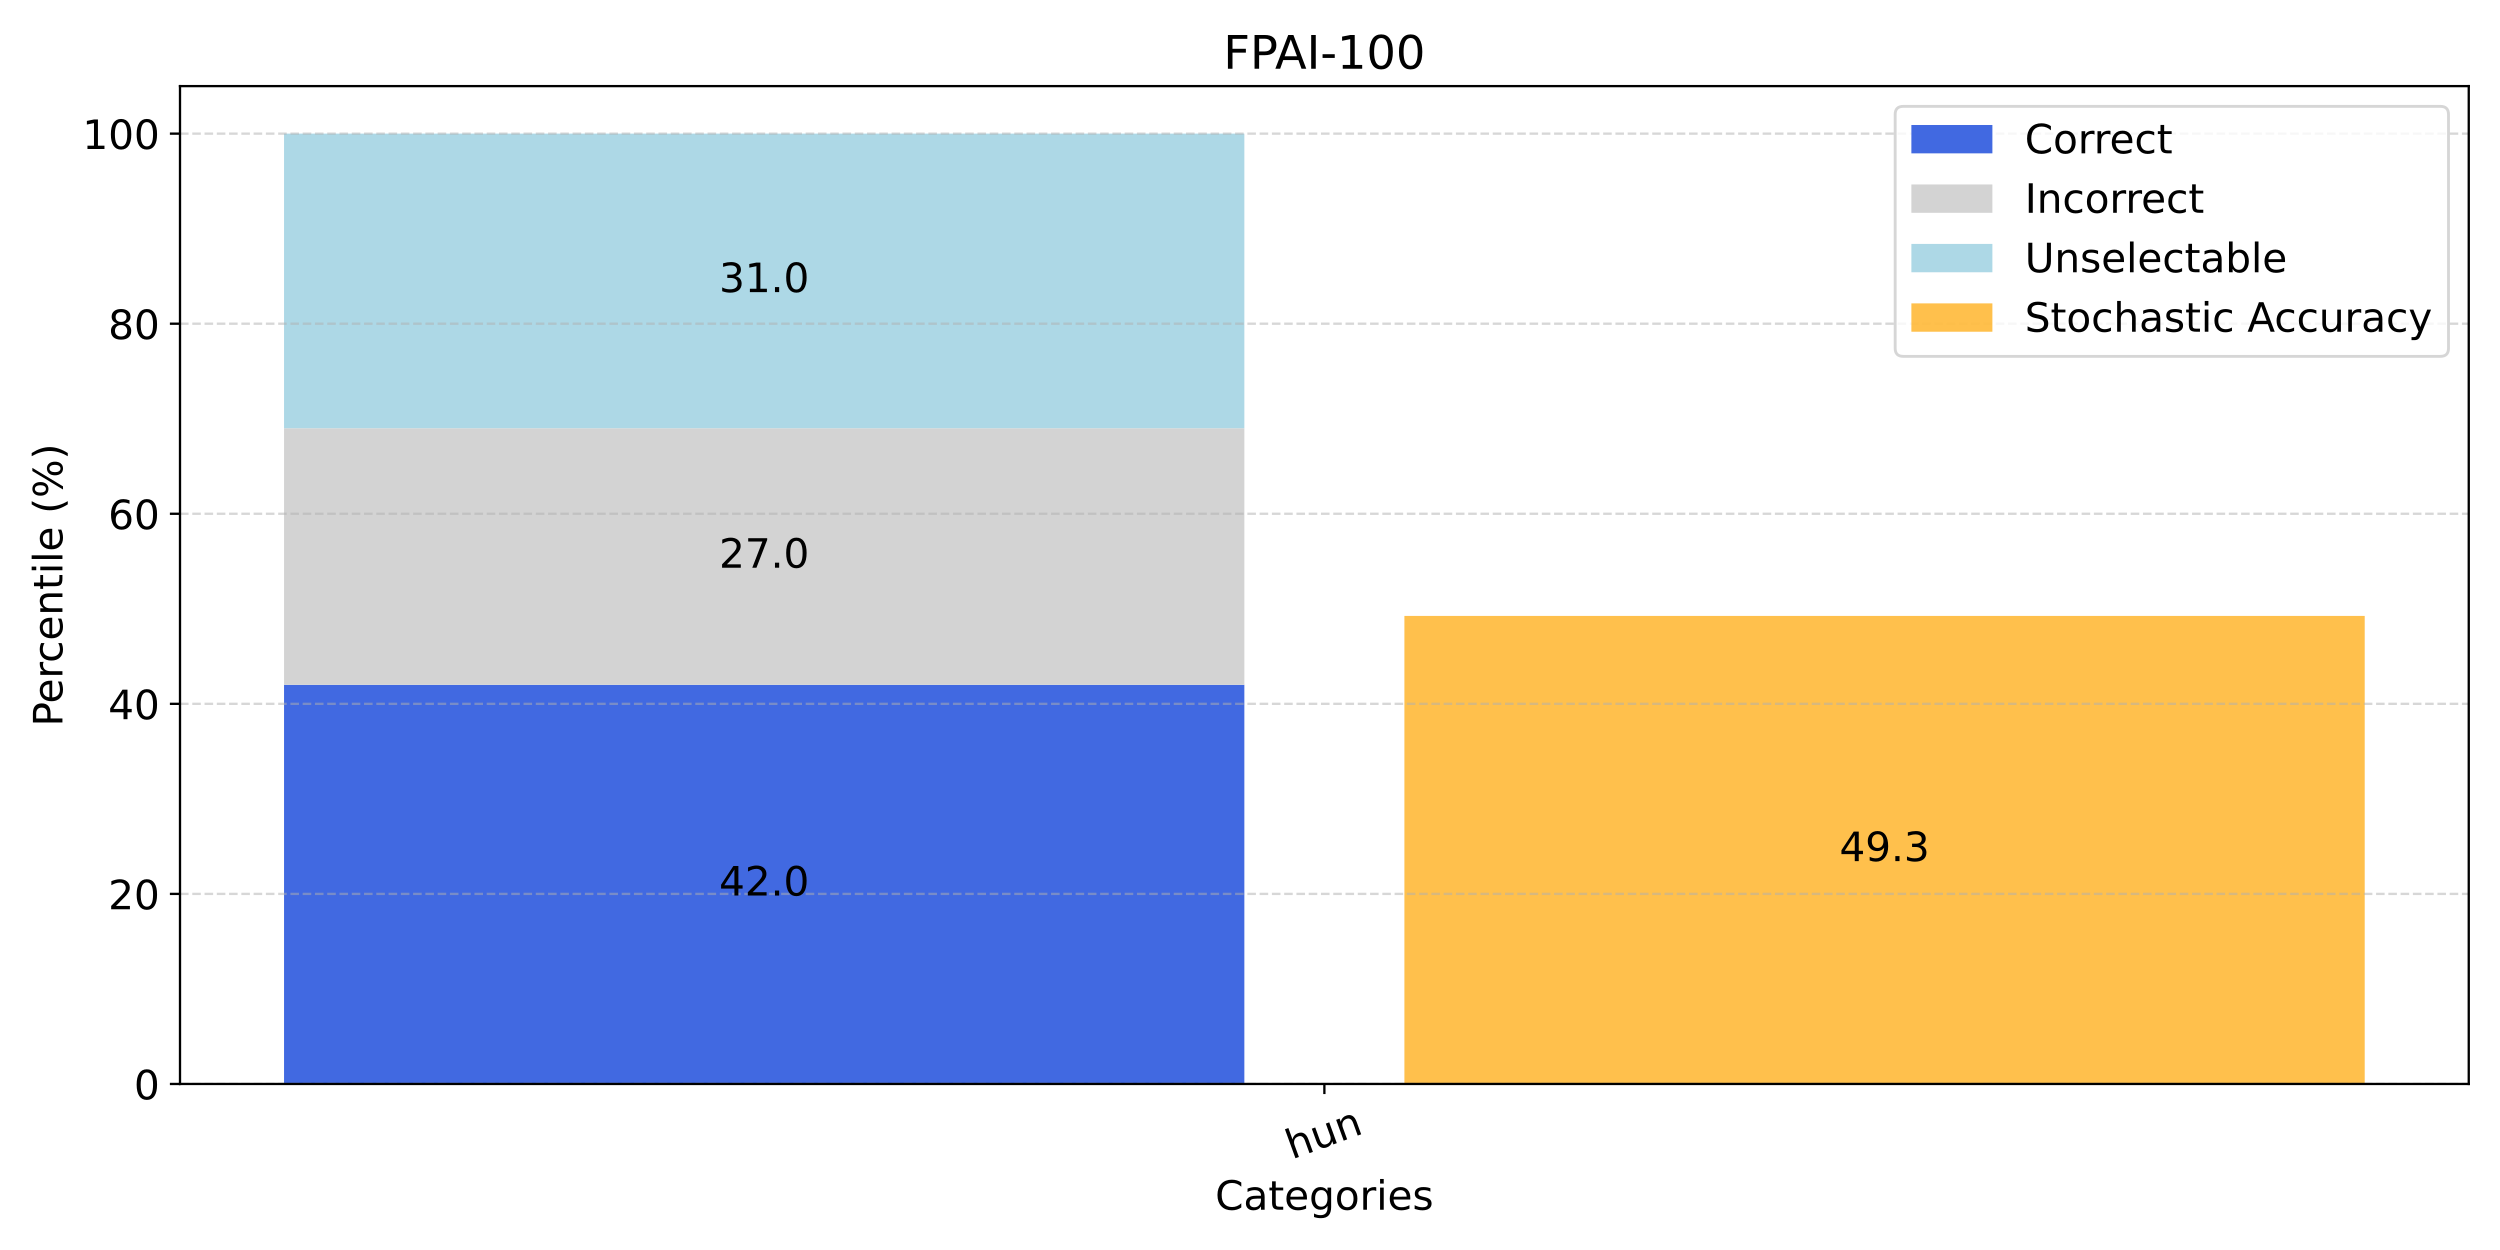
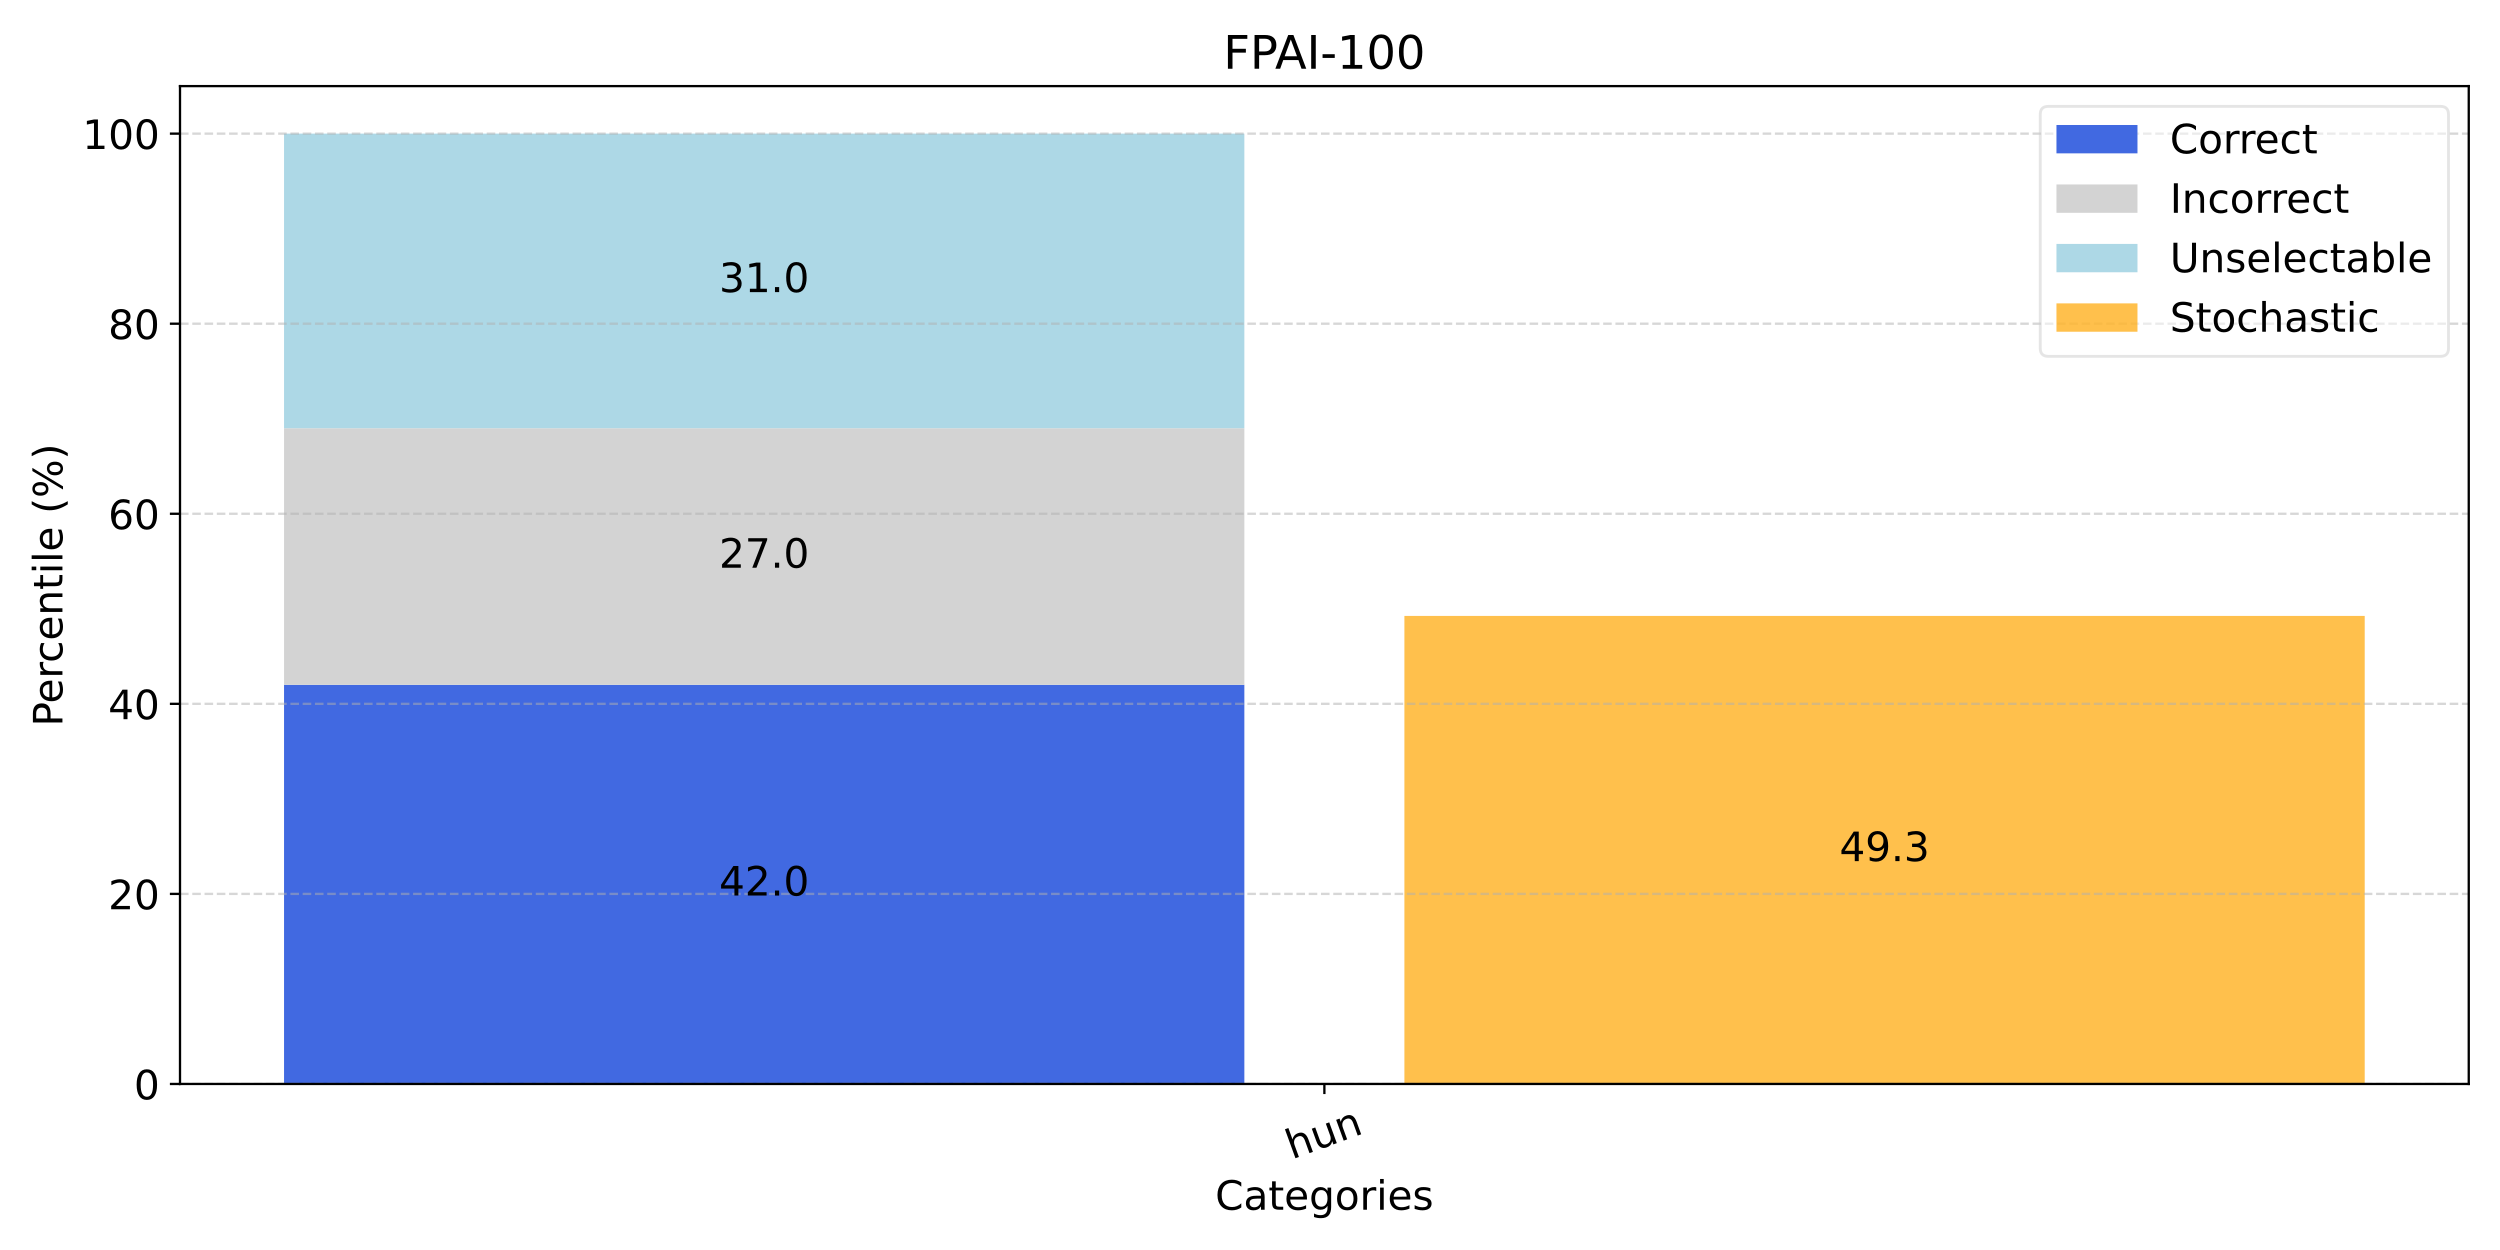
<svg xmlns="http://www.w3.org/2000/svg" xmlns:xlink="http://www.w3.org/1999/xlink" width="864pt" height="432pt" viewBox="0 0 864 432" version="1.1">
  <defs>
    <style type="text/css">*{stroke-linejoin: round; stroke-linecap: butt}</style>
  </defs>
  <g id="figure_1">
    <g id="patch_1">
      <path d="M 0 432  L 864 432  L 864 0  L 0 0  z " style="fill: #ffffff" />
    </g>
    <g id="axes_1">
      <g id="patch_2">
        <path d="M 62.21 374.615  L 853.2 374.615  L 853.2 29.76  L 62.21 29.76  z " style="fill: #ffffff" />
      </g>
      <g id="patch_3">
-         <path d="M 98.164 374.615  L 430.048 374.615  L 430.048 236.673  L 98.164 236.673  z " clip-path="url(#pff3a3f8da5)" style="fill: #4169e1" />
+         <path d="M 98.164 374.615  L 430.048 374.615  L 430.048 236.673  L 98.164 236.673  z " clip-path="url(#p71f0f133d3)" style="fill: #4169e1" />
      </g>
      <g id="patch_4">
-         <path d="M 98.164 236.673  L 430.048 236.673  L 430.048 147.996  L 98.164 147.996  z " clip-path="url(#pff3a3f8da5)" style="fill: #d3d3d3" />
+         <path d="M 98.164 236.673  L 430.048 236.673  L 430.048 147.996  L 98.164 147.996  z " clip-path="url(#p71f0f133d3)" style="fill: #d3d3d3" />
      </g>
      <g id="patch_5">
-         <path d="M 98.164 147.996  L 430.048 147.996  L 430.048 46.182  L 98.164 46.182  z " clip-path="url(#pff3a3f8da5)" style="fill: #add8e6" />
+         <path d="M 98.164 147.996  L 430.048 147.996  L 430.048 46.182  L 98.164 46.182  z " clip-path="url(#p71f0f133d3)" style="fill: #add8e6" />
      </g>
      <g id="patch_6">
-         <path d="M 485.362 374.615  L 817.246 374.615  L 817.246 212.862  L 485.362 212.862  z " clip-path="url(#pff3a3f8da5)" style="fill: #ffa500; opacity: 0.7" />
+         <path d="M 485.362 374.615  L 817.246 374.615  L 817.246 212.862  L 485.362 212.862  z " clip-path="url(#p71f0f133d3)" style="fill: #ffa500; opacity: 0.7" />
      </g>
      <g id="matplotlib.axis_1">
        <g id="xtick_1">
          <g id="line2d_1">
            <defs>
-               <path id="mecb5c0db7b" d="M 0 0  L 0 3.5  " style="stroke: #000000; stroke-width: 0.8" />
-             </defs>
-             <g>
-               <use xlink:href="#mecb5c0db7b" x="457.705" y="374.615" style="stroke: #000000; stroke-width: 0.8" />
+               <path id="m576efac4c4" d="M 0 0  L 0 3.5  " style="stroke: #000000; stroke-width: 0.8" />
+             </defs>
+             <g>
+               <use xlink:href="#m576efac4c4" x="457.705" y="374.615" style="stroke: #000000; stroke-width: 0.8" />
            </g>
          </g>
          <g id="text_1">
            <g transform="translate(446.5201 400.7151) rotate(-20) scale(0.14 -0.14)">
              <defs>
                <path id="DejaVuSans-68" d="M 3513 2113  L 3513 0  L 2938 0  L 2938 2094  Q 2938 2591 2744 2837  Q 2550 3084 2163 3084  Q 1697 3084 1428 2787  Q 1159 2491 1159 1978  L 1159 0  L 581 0  L 581 4863  L 1159 4863  L 1159 2956  Q 1366 3272 1645 3428  Q 1925 3584 2291 3584  Q 2894 3584 3203 3211  Q 3513 2838 3513 2113  z " transform="scale(0.015625)" />
                <path id="DejaVuSans-75" d="M 544 1381  L 544 3500  L 1119 3500  L 1119 1403  Q 1119 906 1312 657  Q 1506 409 1894 409  Q 2359 409 2629 706  Q 2900 1003 2900 1516  L 2900 3500  L 3475 3500  L 3475 0  L 2900 0  L 2900 538  Q 2691 219 2414 64  Q 2138 -91 1772 -91  Q 1169 -91 856 284  Q 544 659 544 1381  z M 1991 3584  L 1991 3584  z " transform="scale(0.015625)" />
                <path id="DejaVuSans-6e" d="M 3513 2113  L 3513 0  L 2938 0  L 2938 2094  Q 2938 2591 2744 2837  Q 2550 3084 2163 3084  Q 1697 3084 1428 2787  Q 1159 2491 1159 1978  L 1159 0  L 581 0  L 581 3500  L 1159 3500  L 1159 2956  Q 1366 3272 1645 3428  Q 1925 3584 2291 3584  Q 2894 3584 3203 3211  Q 3513 2838 3513 2113  z " transform="scale(0.015625)" />
              </defs>
              <use xlink:href="#DejaVuSans-68" />
              <use xlink:href="#DejaVuSans-75" transform="translate(63.37891 0)" />
              <use xlink:href="#DejaVuSans-6e" transform="translate(126.7578 0)" />
            </g>
          </g>
        </g>
        <g id="text_2">
          <g transform="translate(419.9728 418.0889) scale(0.14 -0.14)">
            <defs>
              <path id="DejaVuSans-43" d="M 4122 4306  L 4122 3641  Q 3803 3938 3442 4084  Q 3081 4231 2675 4231  Q 1875 4231 1450 3742  Q 1025 3253 1025 2328  Q 1025 1406 1450 917  Q 1875 428 2675 428  Q 3081 428 3442 575  Q 3803 722 4122 1019  L 4122 359  Q 3791 134 3420 21  Q 3050 -91 2638 -91  Q 1578 -91 968 557  Q 359 1206 359 2328  Q 359 3453 968 4101  Q 1578 4750 2638 4750  Q 3056 4750 3426 4639  Q 3797 4528 4122 4306  z " transform="scale(0.015625)" />
              <path id="DejaVuSans-61" d="M 2194 1759  Q 1497 1759 1228 1600  Q 959 1441 959 1056  Q 959 750 1161 570  Q 1363 391 1709 391  Q 2188 391 2477 730  Q 2766 1069 2766 1631  L 2766 1759  L 2194 1759  z M 3341 1997  L 3341 0  L 2766 0  L 2766 531  Q 2569 213 2275 61  Q 1981 -91 1556 -91  Q 1019 -91 701 211  Q 384 513 384 1019  Q 384 1609 779 1909  Q 1175 2209 1959 2209  L 2766 2209  L 2766 2266  Q 2766 2663 2505 2880  Q 2244 3097 1772 3097  Q 1472 3097 1187 3025  Q 903 2953 641 2809  L 641 3341  Q 956 3463 1253 3523  Q 1550 3584 1831 3584  Q 2591 3584 2966 3190  Q 3341 2797 3341 1997  z " transform="scale(0.015625)" />
              <path id="DejaVuSans-74" d="M 1172 4494  L 1172 3500  L 2356 3500  L 2356 3053  L 1172 3053  L 1172 1153  Q 1172 725 1289 603  Q 1406 481 1766 481  L 2356 481  L 2356 0  L 1766 0  Q 1100 0 847 248  Q 594 497 594 1153  L 594 3053  L 172 3053  L 172 3500  L 594 3500  L 594 4494  L 1172 4494  z " transform="scale(0.015625)" />
              <path id="DejaVuSans-65" d="M 3597 1894  L 3597 1613  L 953 1613  Q 991 1019 1311 708  Q 1631 397 2203 397  Q 2534 397 2845 478  Q 3156 559 3463 722  L 3463 178  Q 3153 47 2828 -22  Q 2503 -91 2169 -91  Q 1331 -91 842 396  Q 353 884 353 1716  Q 353 2575 817 3079  Q 1281 3584 2069 3584  Q 2775 3584 3186 3129  Q 3597 2675 3597 1894  z M 3022 2063  Q 3016 2534 2758 2815  Q 2500 3097 2075 3097  Q 1594 3097 1305 2825  Q 1016 2553 972 2059  L 3022 2063  z " transform="scale(0.015625)" />
              <path id="DejaVuSans-67" d="M 2906 1791  Q 2906 2416 2648 2759  Q 2391 3103 1925 3103  Q 1463 3103 1205 2759  Q 947 2416 947 1791  Q 947 1169 1205 825  Q 1463 481 1925 481  Q 2391 481 2648 825  Q 2906 1169 2906 1791  z M 3481 434  Q 3481 -459 3084 -895  Q 2688 -1331 1869 -1331  Q 1566 -1331 1297 -1286  Q 1028 -1241 775 -1147  L 775 -588  Q 1028 -725 1275 -790  Q 1522 -856 1778 -856  Q 2344 -856 2625 -561  Q 2906 -266 2906 331  L 2906 616  Q 2728 306 2450 153  Q 2172 0 1784 0  Q 1141 0 747 490  Q 353 981 353 1791  Q 353 2603 747 3093  Q 1141 3584 1784 3584  Q 2172 3584 2450 3431  Q 2728 3278 2906 2969  L 2906 3500  L 3481 3500  L 3481 434  z " transform="scale(0.015625)" />
              <path id="DejaVuSans-6f" d="M 1959 3097  Q 1497 3097 1228 2736  Q 959 2375 959 1747  Q 959 1119 1226 758  Q 1494 397 1959 397  Q 2419 397 2687 759  Q 2956 1122 2956 1747  Q 2956 2369 2687 2733  Q 2419 3097 1959 3097  z M 1959 3584  Q 2709 3584 3137 3096  Q 3566 2609 3566 1747  Q 3566 888 3137 398  Q 2709 -91 1959 -91  Q 1206 -91 779 398  Q 353 888 353 1747  Q 353 2609 779 3096  Q 1206 3584 1959 3584  z " transform="scale(0.015625)" />
              <path id="DejaVuSans-72" d="M 2631 2963  Q 2534 3019 2420 3045  Q 2306 3072 2169 3072  Q 1681 3072 1420 2755  Q 1159 2438 1159 1844  L 1159 0  L 581 0  L 581 3500  L 1159 3500  L 1159 2956  Q 1341 3275 1631 3429  Q 1922 3584 2338 3584  Q 2397 3584 2469 3576  Q 2541 3569 2628 3553  L 2631 2963  z " transform="scale(0.015625)" />
              <path id="DejaVuSans-69" d="M 603 3500  L 1178 3500  L 1178 0  L 603 0  L 603 3500  z M 603 4863  L 1178 4863  L 1178 4134  L 603 4134  L 603 4863  z " transform="scale(0.015625)" />
              <path id="DejaVuSans-73" d="M 2834 3397  L 2834 2853  Q 2591 2978 2328 3040  Q 2066 3103 1784 3103  Q 1356 3103 1142 2972  Q 928 2841 928 2578  Q 928 2378 1081 2264  Q 1234 2150 1697 2047  L 1894 2003  Q 2506 1872 2764 1633  Q 3022 1394 3022 966  Q 3022 478 2636 193  Q 2250 -91 1575 -91  Q 1294 -91 989 -36  Q 684 19 347 128  L 347 722  Q 666 556 975 473  Q 1284 391 1588 391  Q 1994 391 2212 530  Q 2431 669 2431 922  Q 2431 1156 2273 1281  Q 2116 1406 1581 1522  L 1381 1569  Q 847 1681 609 1914  Q 372 2147 372 2553  Q 372 3047 722 3315  Q 1072 3584 1716 3584  Q 2034 3584 2315 3537  Q 2597 3491 2834 3397  z " transform="scale(0.015625)" />
            </defs>
            <use xlink:href="#DejaVuSans-43" />
            <use xlink:href="#DejaVuSans-61" transform="translate(69.82422 0)" />
            <use xlink:href="#DejaVuSans-74" transform="translate(131.1035 0)" />
            <use xlink:href="#DejaVuSans-65" transform="translate(170.3125 0)" />
            <use xlink:href="#DejaVuSans-67" transform="translate(231.8359 0)" />
            <use xlink:href="#DejaVuSans-6f" transform="translate(295.3125 0)" />
            <use xlink:href="#DejaVuSans-72" transform="translate(356.4941 0)" />
            <use xlink:href="#DejaVuSans-69" transform="translate(397.6074 0)" />
            <use xlink:href="#DejaVuSans-65" transform="translate(425.3906 0)" />
            <use xlink:href="#DejaVuSans-73" transform="translate(486.9141 0)" />
          </g>
        </g>
      </g>
      <g id="matplotlib.axis_2">
        <g id="ytick_1">
          <g id="line2d_2">
-             <path d="M 62.21 374.615  L 853.2 374.615  " clip-path="url(#pff3a3f8da5)" style="fill: none; stroke-dasharray: 2.96,1.28; stroke-dashoffset: 0; stroke: #b0b0b0; stroke-opacity: 0.5; stroke-width: 0.8" />
+             <path d="M 62.21 374.615  L 853.2 374.615  " clip-path="url(#p71f0f133d3)" style="fill: none; stroke-dasharray: 2.96,1.28; stroke-dashoffset: 0; stroke: #b0b0b0; stroke-opacity: 0.5; stroke-width: 0.8" />
          </g>
          <g id="line2d_3">
            <defs>
-               <path id="m764661f6a4" d="M 0 0  L -3.5 0  " style="stroke: #000000; stroke-width: 0.8" />
-             </defs>
-             <g>
-               <use xlink:href="#m764661f6a4" x="62.21" y="374.615" style="stroke: #000000; stroke-width: 0.8" />
+               <path id="m0d8a60cf98" d="M 0 0  L -3.5 0  " style="stroke: #000000; stroke-width: 0.8" />
+             </defs>
+             <g>
+               <use xlink:href="#m0d8a60cf98" x="62.21" y="374.615" style="stroke: #000000; stroke-width: 0.8" />
            </g>
          </g>
          <g id="text_3">
            <g transform="translate(46.3025 379.9341) scale(0.14 -0.14)">
              <defs>
                <path id="DejaVuSans-30" d="M 2034 4250  Q 1547 4250 1301 3770  Q 1056 3291 1056 2328  Q 1056 1369 1301 889  Q 1547 409 2034 409  Q 2525 409 2770 889  Q 3016 1369 3016 2328  Q 3016 3291 2770 3770  Q 2525 4250 2034 4250  z M 2034 4750  Q 2819 4750 3233 4129  Q 3647 3509 3647 2328  Q 3647 1150 3233 529  Q 2819 -91 2034 -91  Q 1250 -91 836 529  Q 422 1150 422 2328  Q 422 3509 836 4129  Q 1250 4750 2034 4750  z " transform="scale(0.015625)" />
              </defs>
              <use xlink:href="#DejaVuSans-30" />
            </g>
          </g>
        </g>
        <g id="ytick_2">
          <g id="line2d_4">
-             <path d="M 62.21 308.928  L 853.2 308.928  " clip-path="url(#pff3a3f8da5)" style="fill: none; stroke-dasharray: 2.96,1.28; stroke-dashoffset: 0; stroke: #b0b0b0; stroke-opacity: 0.5; stroke-width: 0.8" />
+             <path d="M 62.21 308.928  L 853.2 308.928  " clip-path="url(#p71f0f133d3)" style="fill: none; stroke-dasharray: 2.96,1.28; stroke-dashoffset: 0; stroke: #b0b0b0; stroke-opacity: 0.5; stroke-width: 0.8" />
          </g>
          <g id="line2d_5">
            <g>
-               <use xlink:href="#m764661f6a4" x="62.21" y="308.928" style="stroke: #000000; stroke-width: 0.8" />
+               <use xlink:href="#m0d8a60cf98" x="62.21" y="308.928" style="stroke: #000000; stroke-width: 0.8" />
            </g>
          </g>
          <g id="text_4">
            <g transform="translate(37.395 314.2474) scale(0.14 -0.14)">
              <defs>
                <path id="DejaVuSans-32" d="M 1228 531  L 3431 531  L 3431 0  L 469 0  L 469 531  Q 828 903 1448 1529  Q 2069 2156 2228 2338  Q 2531 2678 2651 2914  Q 2772 3150 2772 3378  Q 2772 3750 2511 3984  Q 2250 4219 1831 4219  Q 1534 4219 1204 4116  Q 875 4013 500 3803  L 500 4441  Q 881 4594 1212 4672  Q 1544 4750 1819 4750  Q 2544 4750 2975 4387  Q 3406 4025 3406 3419  Q 3406 3131 3298 2873  Q 3191 2616 2906 2266  Q 2828 2175 2409 1742  Q 1991 1309 1228 531  z " transform="scale(0.015625)" />
              </defs>
              <use xlink:href="#DejaVuSans-32" />
              <use xlink:href="#DejaVuSans-30" transform="translate(63.62305 0)" />
            </g>
          </g>
        </g>
        <g id="ytick_3">
          <g id="line2d_6">
-             <path d="M 62.21 243.242  L 853.2 243.242  " clip-path="url(#pff3a3f8da5)" style="fill: none; stroke-dasharray: 2.96,1.28; stroke-dashoffset: 0; stroke: #b0b0b0; stroke-opacity: 0.5; stroke-width: 0.8" />
+             <path d="M 62.21 243.242  L 853.2 243.242  " clip-path="url(#p71f0f133d3)" style="fill: none; stroke-dasharray: 2.96,1.28; stroke-dashoffset: 0; stroke: #b0b0b0; stroke-opacity: 0.5; stroke-width: 0.8" />
          </g>
          <g id="line2d_7">
            <g>
-               <use xlink:href="#m764661f6a4" x="62.21" y="243.242" style="stroke: #000000; stroke-width: 0.8" />
+               <use xlink:href="#m0d8a60cf98" x="62.21" y="243.242" style="stroke: #000000; stroke-width: 0.8" />
            </g>
          </g>
          <g id="text_5">
            <g transform="translate(37.395 248.5607) scale(0.14 -0.14)">
              <defs>
                <path id="DejaVuSans-34" d="M 2419 4116  L 825 1625  L 2419 1625  L 2419 4116  z M 2253 4666  L 3047 4666  L 3047 1625  L 3713 1625  L 3713 1100  L 3047 1100  L 3047 0  L 2419 0  L 2419 1100  L 313 1100  L 313 1709  L 2253 4666  z " transform="scale(0.015625)" />
              </defs>
              <use xlink:href="#DejaVuSans-34" />
              <use xlink:href="#DejaVuSans-30" transform="translate(63.62305 0)" />
            </g>
          </g>
        </g>
        <g id="ytick_4">
          <g id="line2d_8">
-             <path d="M 62.21 177.555  L 853.2 177.555  " clip-path="url(#pff3a3f8da5)" style="fill: none; stroke-dasharray: 2.96,1.28; stroke-dashoffset: 0; stroke: #b0b0b0; stroke-opacity: 0.5; stroke-width: 0.8" />
+             <path d="M 62.21 177.555  L 853.2 177.555  " clip-path="url(#p71f0f133d3)" style="fill: none; stroke-dasharray: 2.96,1.28; stroke-dashoffset: 0; stroke: #b0b0b0; stroke-opacity: 0.5; stroke-width: 0.8" />
          </g>
          <g id="line2d_9">
            <g>
-               <use xlink:href="#m764661f6a4" x="62.21" y="177.555" style="stroke: #000000; stroke-width: 0.8" />
+               <use xlink:href="#m0d8a60cf98" x="62.21" y="177.555" style="stroke: #000000; stroke-width: 0.8" />
            </g>
          </g>
          <g id="text_6">
            <g transform="translate(37.395 182.874) scale(0.14 -0.14)">
              <defs>
                <path id="DejaVuSans-36" d="M 2113 2584  Q 1688 2584 1439 2293  Q 1191 2003 1191 1497  Q 1191 994 1439 701  Q 1688 409 2113 409  Q 2538 409 2786 701  Q 3034 994 3034 1497  Q 3034 2003 2786 2293  Q 2538 2584 2113 2584  z M 3366 4563  L 3366 3988  Q 3128 4100 2886 4159  Q 2644 4219 2406 4219  Q 1781 4219 1451 3797  Q 1122 3375 1075 2522  Q 1259 2794 1537 2939  Q 1816 3084 2150 3084  Q 2853 3084 3261 2657  Q 3669 2231 3669 1497  Q 3669 778 3244 343  Q 2819 -91 2113 -91  Q 1303 -91 875 529  Q 447 1150 447 2328  Q 447 3434 972 4092  Q 1497 4750 2381 4750  Q 2619 4750 2861 4703  Q 3103 4656 3366 4563  z " transform="scale(0.015625)" />
              </defs>
              <use xlink:href="#DejaVuSans-36" />
              <use xlink:href="#DejaVuSans-30" transform="translate(63.62305 0)" />
            </g>
          </g>
        </g>
        <g id="ytick_5">
          <g id="line2d_10">
-             <path d="M 62.21 111.868  L 853.2 111.868  " clip-path="url(#pff3a3f8da5)" style="fill: none; stroke-dasharray: 2.96,1.28; stroke-dashoffset: 0; stroke: #b0b0b0; stroke-opacity: 0.5; stroke-width: 0.8" />
+             <path d="M 62.21 111.868  L 853.2 111.868  " clip-path="url(#p71f0f133d3)" style="fill: none; stroke-dasharray: 2.96,1.28; stroke-dashoffset: 0; stroke: #b0b0b0; stroke-opacity: 0.5; stroke-width: 0.8" />
          </g>
          <g id="line2d_11">
            <g>
-               <use xlink:href="#m764661f6a4" x="62.21" y="111.868" style="stroke: #000000; stroke-width: 0.8" />
+               <use xlink:href="#m0d8a60cf98" x="62.21" y="111.868" style="stroke: #000000; stroke-width: 0.8" />
            </g>
          </g>
          <g id="text_7">
            <g transform="translate(37.395 117.1873) scale(0.14 -0.14)">
              <defs>
                <path id="DejaVuSans-38" d="M 2034 2216  Q 1584 2216 1326 1975  Q 1069 1734 1069 1313  Q 1069 891 1326 650  Q 1584 409 2034 409  Q 2484 409 2743 651  Q 3003 894 3003 1313  Q 3003 1734 2745 1975  Q 2488 2216 2034 2216  z M 1403 2484  Q 997 2584 770 2862  Q 544 3141 544 3541  Q 544 4100 942 4425  Q 1341 4750 2034 4750  Q 2731 4750 3128 4425  Q 3525 4100 3525 3541  Q 3525 3141 3298 2862  Q 3072 2584 2669 2484  Q 3125 2378 3379 2068  Q 3634 1759 3634 1313  Q 3634 634 3220 271  Q 2806 -91 2034 -91  Q 1263 -91 848 271  Q 434 634 434 1313  Q 434 1759 690 2068  Q 947 2378 1403 2484  z M 1172 3481  Q 1172 3119 1398 2916  Q 1625 2713 2034 2713  Q 2441 2713 2670 2916  Q 2900 3119 2900 3481  Q 2900 3844 2670 4047  Q 2441 4250 2034 4250  Q 1625 4250 1398 4047  Q 1172 3844 1172 3481  z " transform="scale(0.015625)" />
              </defs>
              <use xlink:href="#DejaVuSans-38" />
              <use xlink:href="#DejaVuSans-30" transform="translate(63.62305 0)" />
            </g>
          </g>
        </g>
        <g id="ytick_6">
          <g id="line2d_12">
-             <path d="M 62.21 46.182  L 853.2 46.182  " clip-path="url(#pff3a3f8da5)" style="fill: none; stroke-dasharray: 2.96,1.28; stroke-dashoffset: 0; stroke: #b0b0b0; stroke-opacity: 0.5; stroke-width: 0.8" />
+             <path d="M 62.21 46.182  L 853.2 46.182  " clip-path="url(#p71f0f133d3)" style="fill: none; stroke-dasharray: 2.96,1.28; stroke-dashoffset: 0; stroke: #b0b0b0; stroke-opacity: 0.5; stroke-width: 0.8" />
          </g>
          <g id="line2d_13">
            <g>
-               <use xlink:href="#m764661f6a4" x="62.21" y="46.182" style="stroke: #000000; stroke-width: 0.8" />
+               <use xlink:href="#m0d8a60cf98" x="62.21" y="46.182" style="stroke: #000000; stroke-width: 0.8" />
            </g>
          </g>
          <g id="text_8">
            <g transform="translate(28.4875 51.50058) scale(0.14 -0.14)">
              <defs>
                <path id="DejaVuSans-31" d="M 794 531  L 1825 531  L 1825 4091  L 703 3866  L 703 4441  L 1819 4666  L 2450 4666  L 2450 531  L 3481 531  L 3481 0  L 794 0  L 794 531  z " transform="scale(0.015625)" />
              </defs>
              <use xlink:href="#DejaVuSans-31" />
              <use xlink:href="#DejaVuSans-30" transform="translate(63.62305 0)" />
              <use xlink:href="#DejaVuSans-30" transform="translate(127.2461 0)" />
            </g>
          </g>
        </g>
        <g id="text_9">
          <g transform="translate(21.57594 251.053) rotate(-90) scale(0.14 -0.14)">
            <defs>
              <path id="DejaVuSans-50" d="M 1259 4147  L 1259 2394  L 2053 2394  Q 2494 2394 2734 2622  Q 2975 2850 2975 3272  Q 2975 3691 2734 3919  Q 2494 4147 2053 4147  L 1259 4147  z M 628 4666  L 2053 4666  Q 2838 4666 3239 4311  Q 3641 3956 3641 3272  Q 3641 2581 3239 2228  Q 2838 1875 2053 1875  L 1259 1875  L 1259 0  L 628 0  L 628 4666  z " transform="scale(0.015625)" />
              <path id="DejaVuSans-63" d="M 3122 3366  L 3122 2828  Q 2878 2963 2633 3030  Q 2388 3097 2138 3097  Q 1578 3097 1268 2742  Q 959 2388 959 1747  Q 959 1106 1268 751  Q 1578 397 2138 397  Q 2388 397 2633 464  Q 2878 531 3122 666  L 3122 134  Q 2881 22 2623 -34  Q 2366 -91 2075 -91  Q 1284 -91 818 406  Q 353 903 353 1747  Q 353 2603 823 3093  Q 1294 3584 2113 3584  Q 2378 3584 2631 3529  Q 2884 3475 3122 3366  z " transform="scale(0.015625)" />
              <path id="DejaVuSans-6c" d="M 603 4863  L 1178 4863  L 1178 0  L 603 0  L 603 4863  z " transform="scale(0.015625)" />
              <path id="DejaVuSans-20" transform="scale(0.015625)" />
              <path id="DejaVuSans-28" d="M 1984 4856  Q 1566 4138 1362 3434  Q 1159 2731 1159 2009  Q 1159 1288 1364 580  Q 1569 -128 1984 -844  L 1484 -844  Q 1016 -109 783 600  Q 550 1309 550 2009  Q 550 2706 781 3412  Q 1013 4119 1484 4856  L 1984 4856  z " transform="scale(0.015625)" />
              <path id="DejaVuSans-25" d="M 4653 2053  Q 4381 2053 4226 1822  Q 4072 1591 4072 1178  Q 4072 772 4226 539  Q 4381 306 4653 306  Q 4919 306 5073 539  Q 5228 772 5228 1178  Q 5228 1588 5073 1820  Q 4919 2053 4653 2053  z M 4653 2450  Q 5147 2450 5437 2106  Q 5728 1763 5728 1178  Q 5728 594 5436 251  Q 5144 -91 4653 -91  Q 4153 -91 3862 251  Q 3572 594 3572 1178  Q 3572 1766 3864 2108  Q 4156 2450 4653 2450  z M 1428 4353  Q 1159 4353 1004 4120  Q 850 3888 850 3481  Q 850 3069 1003 2837  Q 1156 2606 1428 2606  Q 1700 2606 1854 2837  Q 2009 3069 2009 3481  Q 2009 3884 1853 4118  Q 1697 4353 1428 4353  z M 4250 4750  L 4750 4750  L 1831 -91  L 1331 -91  L 4250 4750  z M 1428 4750  Q 1922 4750 2215 4408  Q 2509 4066 2509 3481  Q 2509 2891 2217 2550  Q 1925 2209 1428 2209  Q 931 2209 642 2551  Q 353 2894 353 3481  Q 353 4063 643 4406  Q 934 4750 1428 4750  z " transform="scale(0.015625)" />
              <path id="DejaVuSans-29" d="M 513 4856  L 1013 4856  Q 1481 4119 1714 3412  Q 1947 2706 1947 2009  Q 1947 1309 1714 600  Q 1481 -109 1013 -844  L 513 -844  Q 928 -128 1133 580  Q 1338 1288 1338 2009  Q 1338 2731 1133 3434  Q 928 4138 513 4856  z " transform="scale(0.015625)" />
            </defs>
            <use xlink:href="#DejaVuSans-50" />
            <use xlink:href="#DejaVuSans-65" transform="translate(56.67773 0)" />
            <use xlink:href="#DejaVuSans-72" transform="translate(118.2012 0)" />
            <use xlink:href="#DejaVuSans-63" transform="translate(157.0645 0)" />
            <use xlink:href="#DejaVuSans-65" transform="translate(212.0449 0)" />
            <use xlink:href="#DejaVuSans-6e" transform="translate(273.5684 0)" />
            <use xlink:href="#DejaVuSans-74" transform="translate(336.9473 0)" />
            <use xlink:href="#DejaVuSans-69" transform="translate(376.1562 0)" />
            <use xlink:href="#DejaVuSans-6c" transform="translate(403.9395 0)" />
            <use xlink:href="#DejaVuSans-65" transform="translate(431.7227 0)" />
            <use xlink:href="#DejaVuSans-20" transform="translate(493.2461 0)" />
            <use xlink:href="#DejaVuSans-28" transform="translate(525.0332 0)" />
            <use xlink:href="#DejaVuSans-25" transform="translate(564.0469 0)" />
            <use xlink:href="#DejaVuSans-29" transform="translate(659.0664 0)" />
          </g>
        </g>
      </g>
      <g id="patch_7">
        <path d="M 62.21 374.615  L 62.21 29.76  " style="fill: none; stroke: #000000; stroke-width: 0.8; stroke-linejoin: miter; stroke-linecap: square" />
      </g>
      <g id="patch_8">
        <path d="M 853.2 374.615  L 853.2 29.76  " style="fill: none; stroke: #000000; stroke-width: 0.8; stroke-linejoin: miter; stroke-linecap: square" />
      </g>
      <g id="patch_9">
        <path d="M 62.21 374.615  L 853.2 374.615  " style="fill: none; stroke: #000000; stroke-width: 0.8; stroke-linejoin: miter; stroke-linecap: square" />
      </g>
      <g id="patch_10">
        <path d="M 62.21 29.76  L 853.2 29.76  " style="fill: none; stroke: #000000; stroke-width: 0.8; stroke-linejoin: miter; stroke-linecap: square" />
      </g>
      <g id="text_10">
        <g transform="translate(248.5201 309.5072) scale(0.14 -0.14)">
          <defs>
            <path id="DejaVuSans-2e" d="M 684 794  L 1344 794  L 1344 0  L 684 0  L 684 794  z " transform="scale(0.015625)" />
          </defs>
          <use xlink:href="#DejaVuSans-34" />
          <use xlink:href="#DejaVuSans-32" transform="translate(63.62305 0)" />
          <use xlink:href="#DejaVuSans-2e" transform="translate(127.2461 0)" />
          <use xlink:href="#DejaVuSans-30" transform="translate(159.0332 0)" />
        </g>
      </g>
      <g id="text_11">
        <g transform="translate(248.5201 196.1977) scale(0.14 -0.14)">
          <defs>
            <path id="DejaVuSans-37" d="M 525 4666  L 3525 4666  L 3525 4397  L 1831 0  L 1172 0  L 2766 4134  L 525 4134  L 525 4666  z " transform="scale(0.015625)" />
          </defs>
          <use xlink:href="#DejaVuSans-32" />
          <use xlink:href="#DejaVuSans-37" transform="translate(63.62305 0)" />
          <use xlink:href="#DejaVuSans-2e" transform="translate(127.2461 0)" />
          <use xlink:href="#DejaVuSans-30" transform="translate(159.0332 0)" />
        </g>
      </g>
      <g id="text_12">
        <g transform="translate(248.5201 100.952) scale(0.14 -0.14)">
          <defs>
            <path id="DejaVuSans-33" d="M 2597 2516  Q 3050 2419 3304 2112  Q 3559 1806 3559 1356  Q 3559 666 3084 287  Q 2609 -91 1734 -91  Q 1441 -91 1130 -33  Q 819 25 488 141  L 488 750  Q 750 597 1062 519  Q 1375 441 1716 441  Q 2309 441 2620 675  Q 2931 909 2931 1356  Q 2931 1769 2642 2001  Q 2353 2234 1838 2234  L 1294 2234  L 1294 2753  L 1863 2753  Q 2328 2753 2575 2939  Q 2822 3125 2822 3475  Q 2822 3834 2567 4026  Q 2313 4219 1838 4219  Q 1578 4219 1281 4162  Q 984 4106 628 3988  L 628 4550  Q 988 4650 1302 4700  Q 1616 4750 1894 4750  Q 2613 4750 3031 4423  Q 3450 4097 3450 3541  Q 3450 3153 3228 2886  Q 3006 2619 2597 2516  z " transform="scale(0.015625)" />
          </defs>
          <use xlink:href="#DejaVuSans-33" />
          <use xlink:href="#DejaVuSans-31" transform="translate(63.62305 0)" />
          <use xlink:href="#DejaVuSans-2e" transform="translate(127.2461 0)" />
          <use xlink:href="#DejaVuSans-30" transform="translate(159.0332 0)" />
        </g>
      </g>
      <g id="text_13">
        <g transform="translate(635.718 297.6015) scale(0.14 -0.14)">
          <defs>
            <path id="DejaVuSans-39" d="M 703 97  L 703 672  Q 941 559 1184 500  Q 1428 441 1663 441  Q 2288 441 2617 861  Q 2947 1281 2994 2138  Q 2813 1869 2534 1725  Q 2256 1581 1919 1581  Q 1219 1581 811 2004  Q 403 2428 403 3163  Q 403 3881 828 4315  Q 1253 4750 1959 4750  Q 2769 4750 3195 4129  Q 3622 3509 3622 2328  Q 3622 1225 3098 567  Q 2575 -91 1691 -91  Q 1453 -91 1209 -44  Q 966 3 703 97  z M 1959 2075  Q 2384 2075 2632 2365  Q 2881 2656 2881 3163  Q 2881 3666 2632 3958  Q 2384 4250 1959 4250  Q 1534 4250 1286 3958  Q 1038 3666 1038 3163  Q 1038 2656 1286 2365  Q 1534 2075 1959 2075  z " transform="scale(0.015625)" />
          </defs>
          <use xlink:href="#DejaVuSans-34" />
          <use xlink:href="#DejaVuSans-39" transform="translate(63.62305 0)" />
          <use xlink:href="#DejaVuSans-2e" transform="translate(127.2461 0)" />
          <use xlink:href="#DejaVuSans-33" transform="translate(159.0332 0)" />
        </g>
      </g>
      <g id="text_14">
        <g transform="translate(422.8012 23.76) scale(0.16 -0.16)">
          <defs>
            <path id="DejaVuSans-46" d="M 628 4666  L 3309 4666  L 3309 4134  L 1259 4134  L 1259 2759  L 3109 2759  L 3109 2228  L 1259 2228  L 1259 0  L 628 0  L 628 4666  z " transform="scale(0.015625)" />
            <path id="DejaVuSans-41" d="M 2188 4044  L 1331 1722  L 3047 1722  L 2188 4044  z M 1831 4666  L 2547 4666  L 4325 0  L 3669 0  L 3244 1197  L 1141 1197  L 716 0  L 50 0  L 1831 4666  z " transform="scale(0.015625)" />
            <path id="DejaVuSans-49" d="M 628 4666  L 1259 4666  L 1259 0  L 628 0  L 628 4666  z " transform="scale(0.015625)" />
            <path id="DejaVuSans-2d" d="M 313 2009  L 1997 2009  L 1997 1497  L 313 1497  L 313 2009  z " transform="scale(0.015625)" />
          </defs>
          <use xlink:href="#DejaVuSans-46" />
          <use xlink:href="#DejaVuSans-50" transform="translate(57.51953 0)" />
          <use xlink:href="#DejaVuSans-41" transform="translate(111.4473 0)" />
          <use xlink:href="#DejaVuSans-49" transform="translate(179.8555 0)" />
          <use xlink:href="#DejaVuSans-2d" transform="translate(209.3477 0)" />
          <use xlink:href="#DejaVuSans-31" transform="translate(245.4316 0)" />
          <use xlink:href="#DejaVuSans-30" transform="translate(309.0547 0)" />
          <use xlink:href="#DejaVuSans-30" transform="translate(372.6777 0)" />
        </g>
      </g>
      <g id="legend_1">
        <g id="patch_11">
-           <path d="M 657.771 123.157  L 843.4 123.157  Q 846.2 123.157 846.2 120.358  L 846.2 39.56  Q 846.2 36.76 843.4 36.76  L 657.771 36.76  Q 654.971 36.76 654.971 39.56  L 654.971 120.358  Q 654.971 123.157 657.771 123.157  z " style="fill: #ffffff; opacity: 0.8; stroke: #cccccc; stroke-linejoin: miter" />
+           <path d="M 707.913 123.157  L 843.4 123.157  Q 846.2 123.157 846.2 120.358  L 846.2 39.56  Q 846.2 36.76 843.4 36.76  L 707.913 36.76  Q 705.113 36.76 705.113 39.56  L 705.113 120.358  Q 705.113 123.157 707.913 123.157  z " style="fill: #ffffff; opacity: 0.5; stroke: #cccccc; stroke-linejoin: miter" />
        </g>
        <g id="patch_12">
-           <path d="M 660.571 52.998  L 688.571 52.998  L 688.571 43.198  L 660.571 43.198  z " style="fill: #4169e1" />
+           <path d="M 710.713 52.998  L 738.713 52.998  L 738.713 43.198  L 710.713 43.198  z " style="fill: #4169e1" />
        </g>
        <g id="text_15">
-           <g transform="translate(699.7709 52.99781) scale(0.14 -0.14)">
+           <g transform="translate(749.9128 52.99781) scale(0.14 -0.14)">
            <use xlink:href="#DejaVuSans-43" />
            <use xlink:href="#DejaVuSans-6f" transform="translate(69.82422 0)" />
            <use xlink:href="#DejaVuSans-72" transform="translate(131.0059 0)" />
            <use xlink:href="#DejaVuSans-72" transform="translate(170.3691 0)" />
            <use xlink:href="#DejaVuSans-65" transform="translate(209.2324 0)" />
            <use xlink:href="#DejaVuSans-63" transform="translate(270.7559 0)" />
            <use xlink:href="#DejaVuSans-74" transform="translate(325.7363 0)" />
          </g>
        </g>
        <g id="patch_13">
-           <path d="M 660.571 73.547  L 688.571 73.547  L 688.571 63.747  L 660.571 63.747  z " style="fill: #d3d3d3" />
+           <path d="M 710.713 73.547  L 738.713 73.547  L 738.713 63.747  L 710.713 63.747  z " style="fill: #d3d3d3" />
        </g>
        <g id="text_16">
-           <g transform="translate(699.7709 73.54719) scale(0.14 -0.14)">
+           <g transform="translate(749.9128 73.54719) scale(0.14 -0.14)">
            <use xlink:href="#DejaVuSans-49" />
            <use xlink:href="#DejaVuSans-6e" transform="translate(29.49219 0)" />
            <use xlink:href="#DejaVuSans-63" transform="translate(92.87109 0)" />
            <use xlink:href="#DejaVuSans-6f" transform="translate(147.8516 0)" />
            <use xlink:href="#DejaVuSans-72" transform="translate(209.0332 0)" />
            <use xlink:href="#DejaVuSans-72" transform="translate(248.3965 0)" />
            <use xlink:href="#DejaVuSans-65" transform="translate(287.2598 0)" />
            <use xlink:href="#DejaVuSans-63" transform="translate(348.7832 0)" />
            <use xlink:href="#DejaVuSans-74" transform="translate(403.7637 0)" />
          </g>
        </g>
        <g id="patch_14">
-           <path d="M 660.571 94.097  L 688.571 94.097  L 688.571 84.297  L 660.571 84.297  z " style="fill: #add8e6" />
+           <path d="M 710.713 94.097  L 738.713 94.097  L 738.713 84.297  L 710.713 84.297  z " style="fill: #add8e6" />
        </g>
        <g id="text_17">
-           <g transform="translate(699.7709 94.09656) scale(0.14 -0.14)">
+           <g transform="translate(749.9128 94.09656) scale(0.14 -0.14)">
            <defs>
              <path id="DejaVuSans-55" d="M 556 4666  L 1191 4666  L 1191 1831  Q 1191 1081 1462 751  Q 1734 422 2344 422  Q 2950 422 3222 751  Q 3494 1081 3494 1831  L 3494 4666  L 4128 4666  L 4128 1753  Q 4128 841 3676 375  Q 3225 -91 2344 -91  Q 1459 -91 1007 375  Q 556 841 556 1753  L 556 4666  z " transform="scale(0.015625)" />
              <path id="DejaVuSans-62" d="M 3116 1747  Q 3116 2381 2855 2742  Q 2594 3103 2138 3103  Q 1681 3103 1420 2742  Q 1159 2381 1159 1747  Q 1159 1113 1420 752  Q 1681 391 2138 391  Q 2594 391 2855 752  Q 3116 1113 3116 1747  z M 1159 2969  Q 1341 3281 1617 3432  Q 1894 3584 2278 3584  Q 2916 3584 3314 3078  Q 3713 2572 3713 1747  Q 3713 922 3314 415  Q 2916 -91 2278 -91  Q 1894 -91 1617 61  Q 1341 213 1159 525  L 1159 0  L 581 0  L 581 4863  L 1159 4863  L 1159 2969  z " transform="scale(0.015625)" />
            </defs>
            <use xlink:href="#DejaVuSans-55" />
            <use xlink:href="#DejaVuSans-6e" transform="translate(73.19336 0)" />
            <use xlink:href="#DejaVuSans-73" transform="translate(136.5723 0)" />
            <use xlink:href="#DejaVuSans-65" transform="translate(188.6719 0)" />
            <use xlink:href="#DejaVuSans-6c" transform="translate(250.1953 0)" />
            <use xlink:href="#DejaVuSans-65" transform="translate(277.9785 0)" />
            <use xlink:href="#DejaVuSans-63" transform="translate(339.502 0)" />
            <use xlink:href="#DejaVuSans-74" transform="translate(394.4824 0)" />
            <use xlink:href="#DejaVuSans-61" transform="translate(433.6914 0)" />
            <use xlink:href="#DejaVuSans-62" transform="translate(494.9707 0)" />
            <use xlink:href="#DejaVuSans-6c" transform="translate(558.4473 0)" />
            <use xlink:href="#DejaVuSans-65" transform="translate(586.2305 0)" />
          </g>
        </g>
        <g id="patch_15">
-           <path d="M 660.571 114.646  L 688.571 114.646  L 688.571 104.846  L 660.571 104.846  z " style="fill: #ffa500; opacity: 0.7" />
+           <path d="M 710.713 114.646  L 738.713 114.646  L 738.713 104.846  L 710.713 104.846  z " style="fill: #ffa500; opacity: 0.7" />
        </g>
        <g id="text_18">
-           <g transform="translate(699.7709 114.6459) scale(0.14 -0.14)">
+           <g transform="translate(749.9128 114.6459) scale(0.14 -0.14)">
            <defs>
              <path id="DejaVuSans-53" d="M 3425 4513  L 3425 3897  Q 3066 4069 2747 4153  Q 2428 4238 2131 4238  Q 1616 4238 1336 4038  Q 1056 3838 1056 3469  Q 1056 3159 1242 3001  Q 1428 2844 1947 2747  L 2328 2669  Q 3034 2534 3370 2195  Q 3706 1856 3706 1288  Q 3706 609 3251 259  Q 2797 -91 1919 -91  Q 1588 -91 1214 -16  Q 841 59 441 206  L 441 856  Q 825 641 1194 531  Q 1563 422 1919 422  Q 2459 422 2753 634  Q 3047 847 3047 1241  Q 3047 1584 2836 1778  Q 2625 1972 2144 2069  L 1759 2144  Q 1053 2284 737 2584  Q 422 2884 422 3419  Q 422 4038 858 4394  Q 1294 4750 2059 4750  Q 2388 4750 2728 4690  Q 3069 4631 3425 4513  z " transform="scale(0.015625)" />
-               <path id="DejaVuSans-79" d="M 2059 -325  Q 1816 -950 1584 -1140  Q 1353 -1331 966 -1331  L 506 -1331  L 506 -850  L 844 -850  Q 1081 -850 1212 -737  Q 1344 -625 1503 -206  L 1606 56  L 191 3500  L 800 3500  L 1894 763  L 2988 3500  L 3597 3500  L 2059 -325  z " transform="scale(0.015625)" />
            </defs>
            <use xlink:href="#DejaVuSans-53" />
            <use xlink:href="#DejaVuSans-74" transform="translate(63.47656 0)" />
            <use xlink:href="#DejaVuSans-6f" transform="translate(102.6855 0)" />
            <use xlink:href="#DejaVuSans-63" transform="translate(163.8672 0)" />
            <use xlink:href="#DejaVuSans-68" transform="translate(218.8477 0)" />
            <use xlink:href="#DejaVuSans-61" transform="translate(282.2266 0)" />
            <use xlink:href="#DejaVuSans-73" transform="translate(343.5059 0)" />
            <use xlink:href="#DejaVuSans-74" transform="translate(395.6055 0)" />
            <use xlink:href="#DejaVuSans-69" transform="translate(434.8145 0)" />
            <use xlink:href="#DejaVuSans-63" transform="translate(462.5977 0)" />
-             <use xlink:href="#DejaVuSans-20" transform="translate(517.5781 0)" />
-             <use xlink:href="#DejaVuSans-41" transform="translate(549.3652 0)" />
-             <use xlink:href="#DejaVuSans-63" transform="translate(616.0234 0)" />
-             <use xlink:href="#DejaVuSans-63" transform="translate(671.0039 0)" />
-             <use xlink:href="#DejaVuSans-75" transform="translate(725.9844 0)" />
-             <use xlink:href="#DejaVuSans-72" transform="translate(789.3633 0)" />
-             <use xlink:href="#DejaVuSans-61" transform="translate(830.4766 0)" />
-             <use xlink:href="#DejaVuSans-63" transform="translate(891.7559 0)" />
-             <use xlink:href="#DejaVuSans-79" transform="translate(946.7363 0)" />
          </g>
        </g>
      </g>
    </g>
  </g>
  <defs>
-     <clipPath id="pff3a3f8da5">
+     <clipPath id="p71f0f133d3">
      <rect x="62.21" y="29.76" width="790.99" height="344.855" />
    </clipPath>
  </defs>
</svg>
